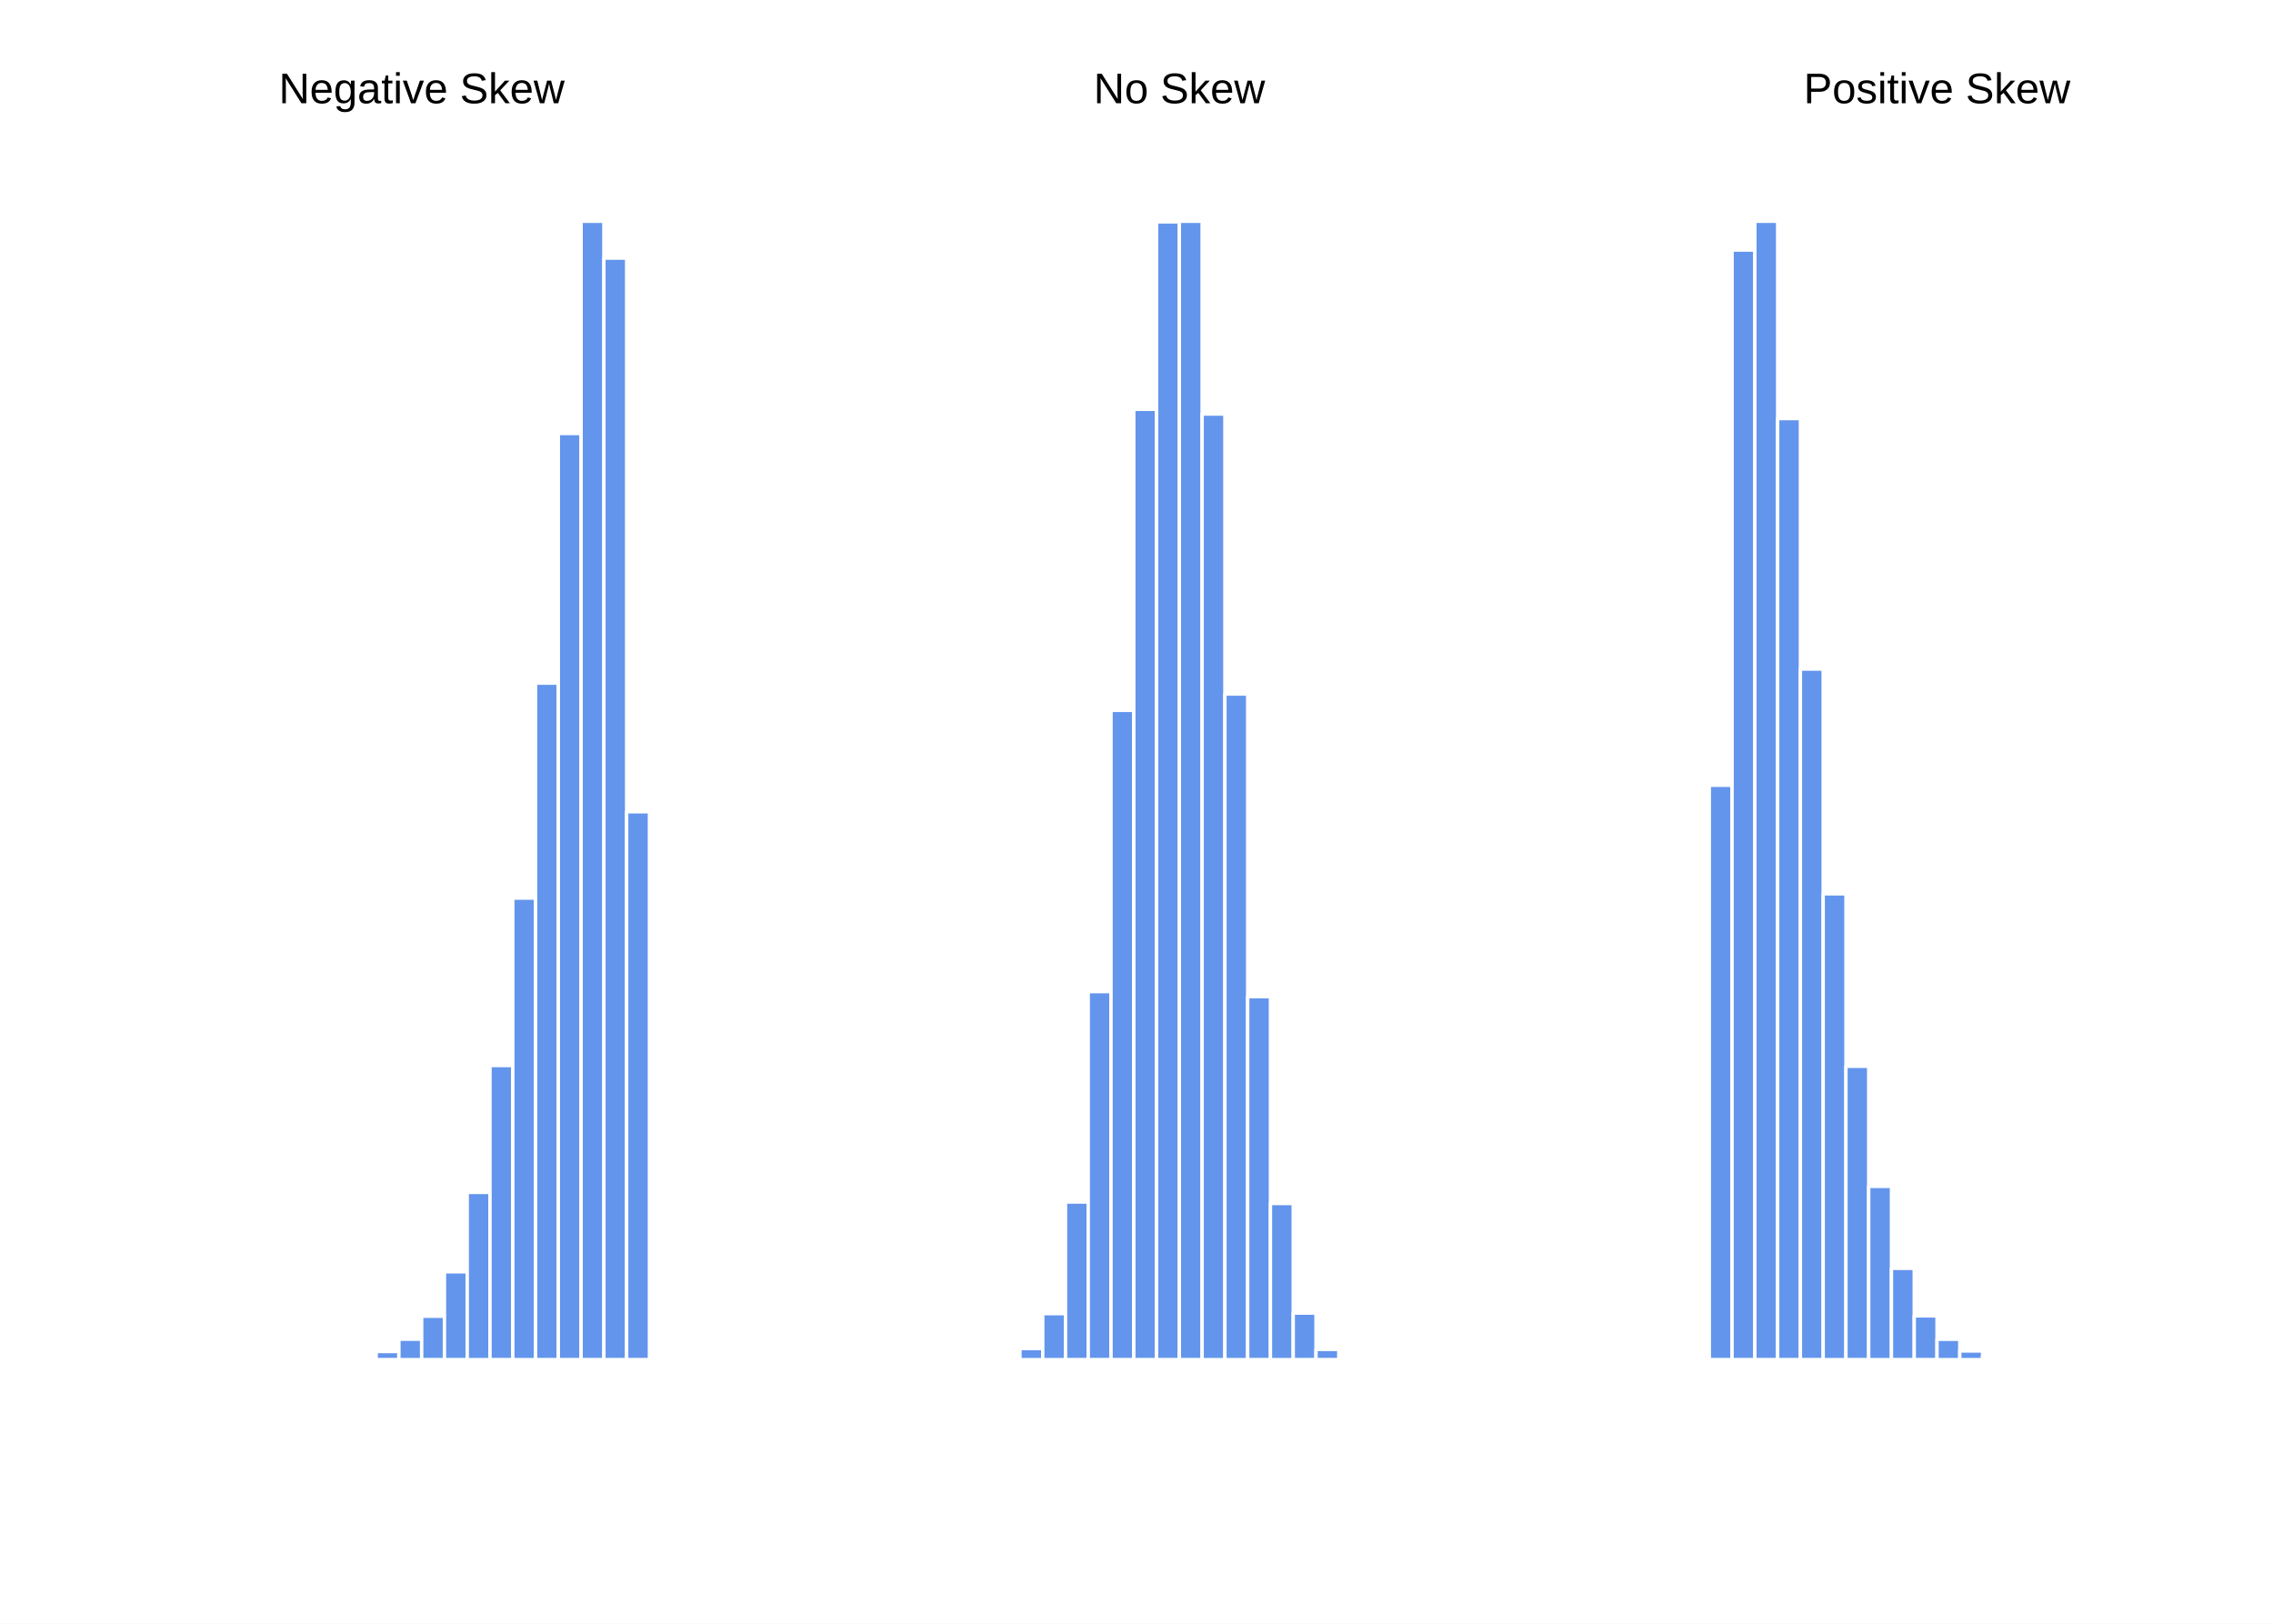
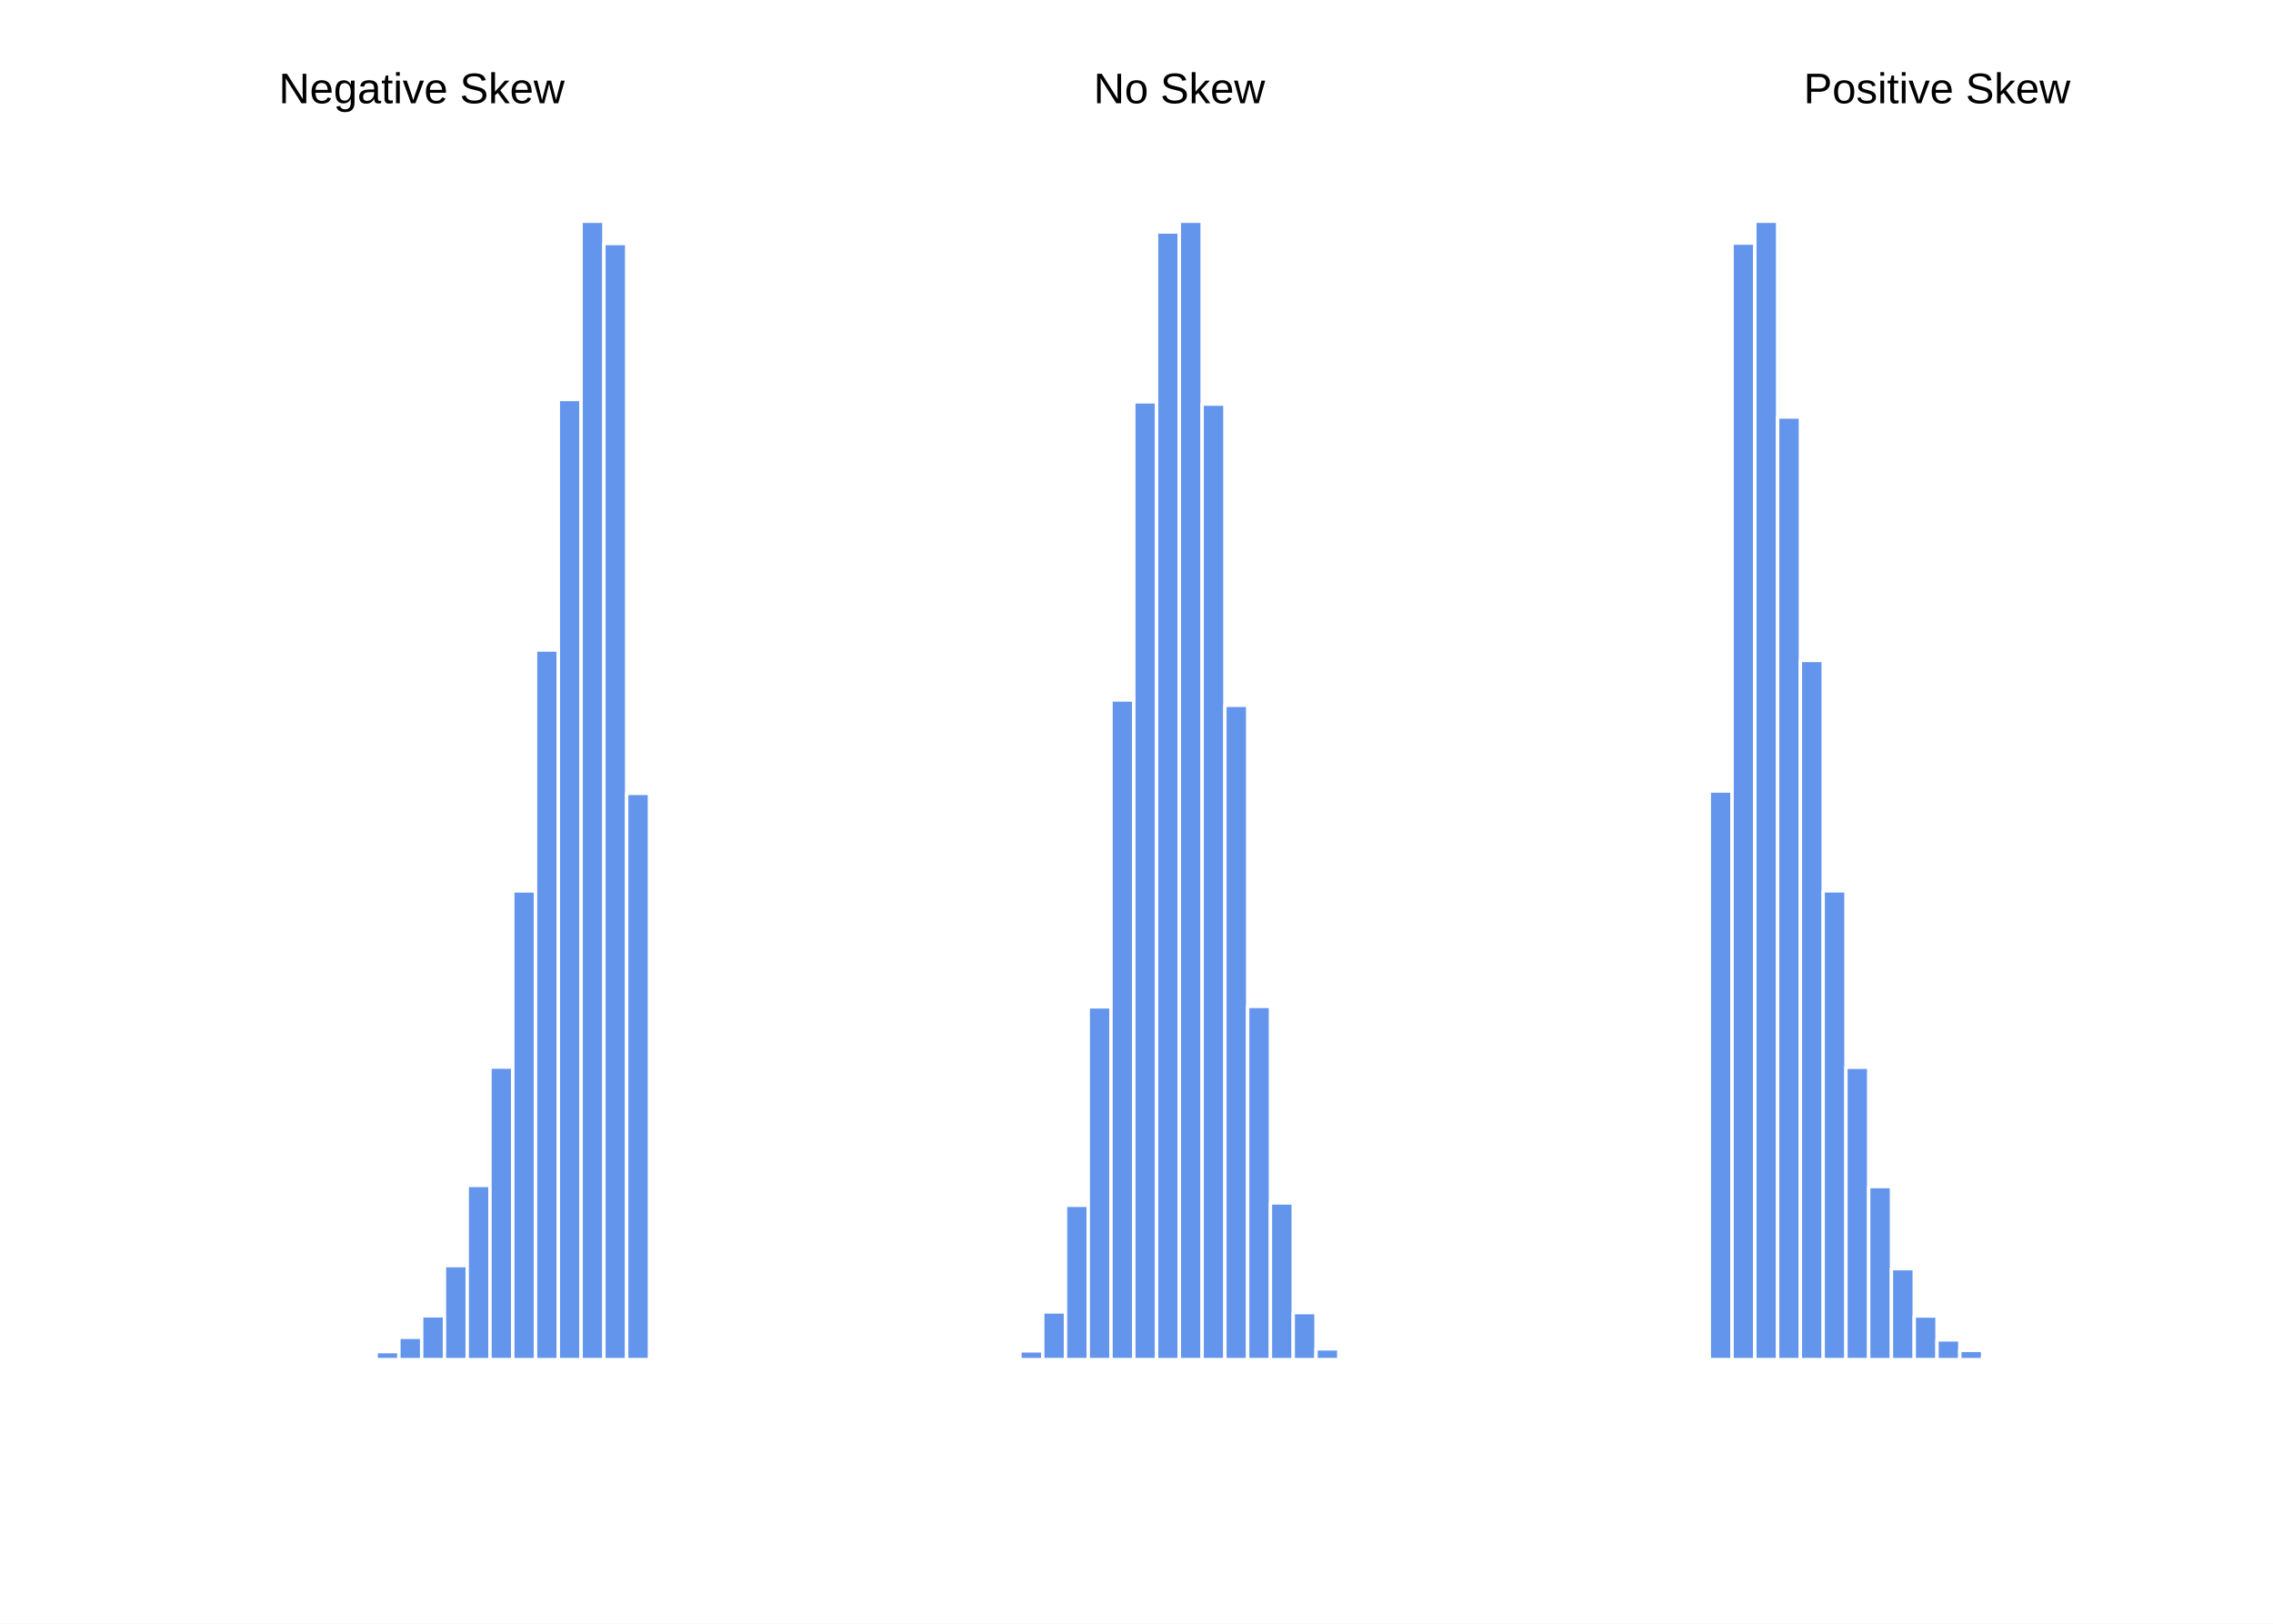
<svg xmlns="http://www.w3.org/2000/svg" class="svglite" width="504.00pt" height="360.00pt" viewBox="0 0 504.00 360.00">
  <defs>
    <style type="text/css">
    .svglite line, .svglite polyline, .svglite polygon, .svglite path, .svglite rect, .svglite circle {
      fill: none;
      stroke: #000000;
      stroke-linecap: round;
      stroke-linejoin: round;
      stroke-miterlimit: 10.00;
    }
    .svglite text {
      white-space: pre;
    }
  </style>
  </defs>
  <rect width="100%" height="100%" style="stroke: none; fill: #FFFFFF;" />
  <defs>
    <clipPath id="cpMC4wMHw1MDQuMDB8MC4wMHwzNjAuMDA=">
      <rect x="0.00" y="0.00" width="504.00" height="360.00" />
    </clipPath>
  </defs>
  <g clip-path="url(#cpMC4wMHw1MDQuMDB8MC4wMHwzNjAuMDA=)">
</g>
  <defs>
    <clipPath id="cpMzguOTd8MTQ4LjA0fDM4Ljk3fDMxMS41Mw==">
      <rect x="38.97" y="38.97" width="109.08" height="272.56" />
    </clipPath>
  </defs>
  <g clip-path="url(#cpMzguOTd8MTQ4LjA0fDM4Ljk3fDMxMS41Mw==)">
</g>
  <defs>
    <clipPath id="cpMC4wMHwxNjguMDB8MC4wMHwzNjAuMDA=">
      <rect x="0.00" y="0.00" width="168.00" height="360.00" />
    </clipPath>
  </defs>
  <g clip-path="url(#cpMC4wMHwxNjguMDB8MC4wMHwzNjAuMDA=)">
    <text x="93.50" y="22.89" text-anchor="middle" style="font-size: 9.50px; font-family: &quot;Arial&quot;;" textLength="63.38px" lengthAdjust="spacingAndGlyphs">Negative Skew</text>
  </g>
  <g clip-path="url(#cpMzguOTd8MTQ4LjA0fDM4Ljk3fDMxMS41Mw==)">
    <rect x="43.01" y="301.43" width="5.05" height="0.00" style="stroke-width: 0.75; stroke: #FFFFFF; fill: #6495ED;" />
    <rect x="48.06" y="301.43" width="5.05" height="0.00" style="stroke-width: 0.75; stroke: #FFFFFF; fill: #6495ED;" />
    <rect x="53.11" y="301.43" width="5.05" height="0.00" style="stroke-width: 0.75; stroke: #FFFFFF; fill: #6495ED;" />
    <rect x="58.16" y="301.43" width="5.05" height="0.00" style="stroke-width: 0.75; stroke: #FFFFFF; fill: #6495ED;" />
-     <rect x="63.21" y="301.41" width="5.05" height="0.024" style="stroke-width: 0.75; stroke: #FFFFFF; fill: #6495ED;" />
-     <rect x="68.26" y="301.39" width="5.05" height="0.049" style="stroke-width: 0.75; stroke: #FFFFFF; fill: #6495ED;" />
-     <rect x="73.30" y="301.26" width="5.05" height="0.17" style="stroke-width: 0.75; stroke: #FFFFFF; fill: #6495ED;" />
-     <rect x="78.35" y="300.80" width="5.05" height="0.63" style="stroke-width: 0.75; stroke: #FFFFFF; fill: #6495ED;" />
-     <rect x="83.40" y="299.65" width="5.05" height="1.78" style="stroke-width: 0.75; stroke: #FFFFFF; fill: #6495ED;" />
-     <rect x="88.45" y="296.92" width="5.05" height="4.52" style="stroke-width: 0.75; stroke: #FFFFFF; fill: #6495ED;" />
-     <rect x="93.50" y="291.83" width="5.05" height="9.60" style="stroke-width: 0.75; stroke: #FFFFFF; fill: #6495ED;" />
-     <rect x="98.55" y="281.97" width="5.05" height="19.46" style="stroke-width: 0.75; stroke: #FFFFFF; fill: #6495ED;" />
-     <rect x="103.60" y="264.37" width="5.05" height="37.07" style="stroke-width: 0.75; stroke: #FFFFFF; fill: #6495ED;" />
-     <rect x="108.65" y="236.23" width="5.05" height="65.20" style="stroke-width: 0.75; stroke: #FFFFFF; fill: #6495ED;" />
-     <rect x="113.70" y="199.12" width="5.05" height="102.32" style="stroke-width: 0.75; stroke: #FFFFFF; fill: #6495ED;" />
-     <rect x="118.75" y="151.46" width="5.05" height="149.97" style="stroke-width: 0.75; stroke: #FFFFFF; fill: #6495ED;" />
-     <rect x="123.80" y="96.11" width="5.05" height="205.32" style="stroke-width: 0.75; stroke: #FFFFFF; fill: #6495ED;" />
+     <rect x="63.21" y="301.43" width="5.05" height="0.00" style="stroke-width: 0.75; stroke: #FFFFFF; fill: #6495ED;" />
+     <rect x="68.26" y="301.39" width="5.05" height="0.050" style="stroke-width: 0.75; stroke: #FFFFFF; fill: #6495ED;" />
+     <rect x="73.30" y="301.21" width="5.05" height="0.22" style="stroke-width: 0.75; stroke: #FFFFFF; fill: #6495ED;" />
+     <rect x="78.35" y="300.88" width="5.05" height="0.56" style="stroke-width: 0.75; stroke: #FFFFFF; fill: #6495ED;" />
+     <rect x="83.40" y="299.67" width="5.05" height="1.76" style="stroke-width: 0.75; stroke: #FFFFFF; fill: #6495ED;" />
+     <rect x="88.45" y="296.50" width="5.05" height="4.94" style="stroke-width: 0.75; stroke: #FFFFFF; fill: #6495ED;" />
+     <rect x="93.50" y="291.73" width="5.05" height="9.70" style="stroke-width: 0.75; stroke: #FFFFFF; fill: #6495ED;" />
+     <rect x="98.55" y="280.60" width="5.05" height="20.84" style="stroke-width: 0.75; stroke: #FFFFFF; fill: #6495ED;" />
+     <rect x="103.60" y="262.82" width="5.05" height="38.62" style="stroke-width: 0.75; stroke: #FFFFFF; fill: #6495ED;" />
+     <rect x="108.65" y="236.59" width="5.05" height="64.84" style="stroke-width: 0.75; stroke: #FFFFFF; fill: #6495ED;" />
+     <rect x="113.70" y="197.53" width="5.05" height="103.91" style="stroke-width: 0.75; stroke: #FFFFFF; fill: #6495ED;" />
+     <rect x="118.75" y="144.12" width="5.05" height="157.32" style="stroke-width: 0.75; stroke: #FFFFFF; fill: #6495ED;" />
+     <rect x="123.80" y="88.57" width="5.05" height="212.86" style="stroke-width: 0.75; stroke: #FFFFFF; fill: #6495ED;" />
    <rect x="128.85" y="49.06" width="5.05" height="252.37" style="stroke-width: 0.75; stroke: #FFFFFF; fill: #6495ED;" />
-     <rect x="133.90" y="57.23" width="5.05" height="244.20" style="stroke-width: 0.75; stroke: #FFFFFF; fill: #6495ED;" />
-     <rect x="138.95" y="179.98" width="5.05" height="121.45" style="stroke-width: 0.75; stroke: #FFFFFF; fill: #6495ED;" />
+     <rect x="133.90" y="53.99" width="5.05" height="247.45" style="stroke-width: 0.75; stroke: #FFFFFF; fill: #6495ED;" />
+     <rect x="138.95" y="175.91" width="5.05" height="125.52" style="stroke-width: 0.75; stroke: #FFFFFF; fill: #6495ED;" />
  </g>
  <defs>
    <clipPath id="cpMjA2Ljk3fDMxNi4wNHwzOC45N3wzMTEuNTM=">
      <rect x="206.97" y="38.97" width="109.08" height="272.56" />
    </clipPath>
  </defs>
  <g clip-path="url(#cpMjA2Ljk3fDMxNi4wNHwzOC45N3wzMTEuNTM=)">
</g>
  <defs>
    <clipPath id="cpMTY4LjAwfDMzNi4wMHwwLjAwfDM2MC4wMA==">
      <rect x="168.00" y="0.00" width="168.00" height="360.00" />
    </clipPath>
  </defs>
  <g clip-path="url(#cpMTY4LjAwfDMzNi4wMHwwLjAwfDM2MC4wMA==)">
    <text x="261.50" y="22.89" text-anchor="middle" style="font-size: 9.50px; font-family: &quot;Arial&quot;;" textLength="38.02px" lengthAdjust="spacingAndGlyphs">No Skew</text>
  </g>
  <g clip-path="url(#cpMjA2Ljk3fDMxNi4wNHwzOC45N3wzMTEuNTM=)">
    <rect x="211.01" y="301.43" width="5.05" height="0.00" style="stroke-width: 0.75; stroke: #FFFFFF; fill: #6495ED;" />
    <rect x="216.06" y="301.43" width="5.05" height="0.00" style="stroke-width: 0.75; stroke: #FFFFFF; fill: #6495ED;" />
-     <rect x="221.11" y="301.27" width="5.05" height="0.16" style="stroke-width: 0.75; stroke: #FFFFFF; fill: #6495ED;" />
-     <rect x="226.16" y="298.99" width="5.05" height="2.45" style="stroke-width: 0.75; stroke: #FFFFFF; fill: #6495ED;" />
-     <rect x="231.21" y="291.24" width="5.05" height="10.20" style="stroke-width: 0.75; stroke: #FFFFFF; fill: #6495ED;" />
-     <rect x="236.26" y="266.51" width="5.05" height="34.92" style="stroke-width: 0.75; stroke: #FFFFFF; fill: #6495ED;" />
-     <rect x="241.30" y="219.85" width="5.05" height="81.58" style="stroke-width: 0.75; stroke: #FFFFFF; fill: #6495ED;" />
-     <rect x="246.35" y="157.49" width="5.05" height="143.94" style="stroke-width: 0.75; stroke: #FFFFFF; fill: #6495ED;" />
-     <rect x="251.40" y="90.75" width="5.05" height="210.68" style="stroke-width: 0.75; stroke: #FFFFFF; fill: #6495ED;" />
-     <rect x="256.45" y="49.19" width="5.05" height="252.24" style="stroke-width: 0.75; stroke: #FFFFFF; fill: #6495ED;" />
+     <rect x="221.11" y="301.18" width="5.05" height="0.25" style="stroke-width: 0.75; stroke: #FFFFFF; fill: #6495ED;" />
+     <rect x="226.16" y="299.50" width="5.05" height="1.94" style="stroke-width: 0.75; stroke: #FFFFFF; fill: #6495ED;" />
+     <rect x="231.21" y="290.87" width="5.05" height="10.56" style="stroke-width: 0.75; stroke: #FFFFFF; fill: #6495ED;" />
+     <rect x="236.26" y="267.23" width="5.05" height="34.20" style="stroke-width: 0.75; stroke: #FFFFFF; fill: #6495ED;" />
+     <rect x="241.30" y="223.22" width="5.05" height="78.21" style="stroke-width: 0.75; stroke: #FFFFFF; fill: #6495ED;" />
+     <rect x="246.35" y="155.20" width="5.05" height="146.23" style="stroke-width: 0.75; stroke: #FFFFFF; fill: #6495ED;" />
+     <rect x="251.40" y="89.09" width="5.05" height="212.34" style="stroke-width: 0.75; stroke: #FFFFFF; fill: #6495ED;" />
+     <rect x="256.45" y="51.43" width="5.05" height="250.01" style="stroke-width: 0.75; stroke: #FFFFFF; fill: #6495ED;" />
    <rect x="261.50" y="49.06" width="5.05" height="252.37" style="stroke-width: 0.75; stroke: #FFFFFF; fill: #6495ED;" />
-     <rect x="266.55" y="91.80" width="5.05" height="209.64" style="stroke-width: 0.75; stroke: #FFFFFF; fill: #6495ED;" />
-     <rect x="271.60" y="153.87" width="5.05" height="147.57" style="stroke-width: 0.75; stroke: #FFFFFF; fill: #6495ED;" />
-     <rect x="276.65" y="220.97" width="5.05" height="80.46" style="stroke-width: 0.75; stroke: #FFFFFF; fill: #6495ED;" />
-     <rect x="281.70" y="266.82" width="5.05" height="34.62" style="stroke-width: 0.75; stroke: #FFFFFF; fill: #6495ED;" />
-     <rect x="286.75" y="291.13" width="5.05" height="10.30" style="stroke-width: 0.75; stroke: #FFFFFF; fill: #6495ED;" />
-     <rect x="291.80" y="299.18" width="5.05" height="2.25" style="stroke-width: 0.75; stroke: #FFFFFF; fill: #6495ED;" />
+     <rect x="266.55" y="89.59" width="5.05" height="211.84" style="stroke-width: 0.75; stroke: #FFFFFF; fill: #6495ED;" />
+     <rect x="271.60" y="156.38" width="5.05" height="145.06" style="stroke-width: 0.75; stroke: #FFFFFF; fill: #6495ED;" />
+     <rect x="276.65" y="223.13" width="5.05" height="78.30" style="stroke-width: 0.75; stroke: #FFFFFF; fill: #6495ED;" />
+     <rect x="281.70" y="266.71" width="5.05" height="34.73" style="stroke-width: 0.75; stroke: #FFFFFF; fill: #6495ED;" />
+     <rect x="286.75" y="291.02" width="5.05" height="10.42" style="stroke-width: 0.75; stroke: #FFFFFF; fill: #6495ED;" />
+     <rect x="291.80" y="299.05" width="5.05" height="2.38" style="stroke-width: 0.75; stroke: #FFFFFF; fill: #6495ED;" />
    <rect x="296.85" y="301.20" width="5.05" height="0.24" style="stroke-width: 0.75; stroke: #FFFFFF; fill: #6495ED;" />
    <rect x="301.90" y="301.43" width="5.05" height="0.00" style="stroke-width: 0.75; stroke: #FFFFFF; fill: #6495ED;" />
    <rect x="306.95" y="301.43" width="5.05" height="0.00" style="stroke-width: 0.75; stroke: #FFFFFF; fill: #6495ED;" />
  </g>
  <defs>
    <clipPath id="cpMzc0Ljk3fDQ4NC4wNHwzOC45N3wzMTEuNTM=">
      <rect x="374.97" y="38.97" width="109.08" height="272.56" />
    </clipPath>
  </defs>
  <g clip-path="url(#cpMzc0Ljk3fDQ4NC4wNHwzOC45N3wzMTEuNTM=)">
</g>
  <defs>
    <clipPath id="cpMzM2LjAwfDUwNC4wMHwwLjAwfDM2MC4wMA==">
      <rect x="336.00" y="0.00" width="168.00" height="360.00" />
    </clipPath>
  </defs>
  <g clip-path="url(#cpMzM2LjAwfDUwNC4wMHwwLjAwfDM2MC4wMA==)">
    <text x="429.50" y="22.89" text-anchor="middle" style="font-size: 9.50px; font-family: &quot;Arial&quot;;" textLength="59.15px" lengthAdjust="spacingAndGlyphs">Positive Skew</text>
  </g>
  <g clip-path="url(#cpMzc0Ljk3fDQ4NC4wNHwzOC45N3wzMTEuNTM=)">
-     <rect x="379.01" y="174.10" width="5.05" height="127.33" style="stroke-width: 0.75; stroke: #FFFFFF; fill: #6495ED;" />
-     <rect x="384.06" y="55.44" width="5.05" height="245.99" style="stroke-width: 0.75; stroke: #FFFFFF; fill: #6495ED;" />
+     <rect x="379.01" y="175.38" width="5.05" height="126.05" style="stroke-width: 0.75; stroke: #FFFFFF; fill: #6495ED;" />
+     <rect x="384.06" y="53.89" width="5.05" height="247.55" style="stroke-width: 0.75; stroke: #FFFFFF; fill: #6495ED;" />
    <rect x="389.11" y="49.06" width="5.05" height="252.37" style="stroke-width: 0.75; stroke: #FFFFFF; fill: #6495ED;" />
-     <rect x="394.16" y="92.80" width="5.05" height="208.63" style="stroke-width: 0.75; stroke: #FFFFFF; fill: #6495ED;" />
-     <rect x="399.21" y="148.34" width="5.05" height="153.09" style="stroke-width: 0.75; stroke: #FFFFFF; fill: #6495ED;" />
-     <rect x="404.26" y="198.18" width="5.05" height="103.26" style="stroke-width: 0.75; stroke: #FFFFFF; fill: #6495ED;" />
-     <rect x="409.30" y="236.41" width="5.05" height="65.02" style="stroke-width: 0.75; stroke: #FFFFFF; fill: #6495ED;" />
-     <rect x="414.35" y="263.04" width="5.05" height="38.40" style="stroke-width: 0.75; stroke: #FFFFFF; fill: #6495ED;" />
-     <rect x="419.40" y="281.21" width="5.05" height="20.22" style="stroke-width: 0.75; stroke: #FFFFFF; fill: #6495ED;" />
-     <rect x="424.45" y="291.74" width="5.05" height="9.69" style="stroke-width: 0.75; stroke: #FFFFFF; fill: #6495ED;" />
-     <rect x="429.50" y="296.93" width="5.05" height="4.51" style="stroke-width: 0.75; stroke: #FFFFFF; fill: #6495ED;" />
-     <rect x="434.55" y="299.53" width="5.05" height="1.91" style="stroke-width: 0.75; stroke: #FFFFFF; fill: #6495ED;" />
-     <rect x="439.60" y="300.71" width="5.05" height="0.73" style="stroke-width: 0.75; stroke: #FFFFFF; fill: #6495ED;" />
-     <rect x="444.65" y="301.16" width="5.05" height="0.27" style="stroke-width: 0.75; stroke: #FFFFFF; fill: #6495ED;" />
-     <rect x="449.70" y="301.42" width="5.05" height="0.012" style="stroke-width: 0.75; stroke: #FFFFFF; fill: #6495ED;" />
-     <rect x="454.75" y="301.42" width="5.05" height="0.012" style="stroke-width: 0.75; stroke: #FFFFFF; fill: #6495ED;" />
+     <rect x="394.16" y="92.46" width="5.05" height="208.97" style="stroke-width: 0.75; stroke: #FFFFFF; fill: #6495ED;" />
+     <rect x="399.21" y="146.43" width="5.05" height="155.00" style="stroke-width: 0.75; stroke: #FFFFFF; fill: #6495ED;" />
+     <rect x="404.26" y="197.52" width="5.05" height="103.91" style="stroke-width: 0.75; stroke: #FFFFFF; fill: #6495ED;" />
+     <rect x="409.30" y="236.63" width="5.05" height="64.80" style="stroke-width: 0.75; stroke: #FFFFFF; fill: #6495ED;" />
+     <rect x="414.35" y="263.07" width="5.05" height="38.37" style="stroke-width: 0.75; stroke: #FFFFFF; fill: #6495ED;" />
+     <rect x="419.40" y="281.27" width="5.05" height="20.17" style="stroke-width: 0.75; stroke: #FFFFFF; fill: #6495ED;" />
+     <rect x="424.45" y="291.77" width="5.05" height="9.66" style="stroke-width: 0.75; stroke: #FFFFFF; fill: #6495ED;" />
+     <rect x="429.50" y="297.07" width="5.05" height="4.37" style="stroke-width: 0.75; stroke: #FFFFFF; fill: #6495ED;" />
+     <rect x="434.55" y="299.39" width="5.05" height="2.05" style="stroke-width: 0.75; stroke: #FFFFFF; fill: #6495ED;" />
+     <rect x="439.60" y="300.92" width="5.05" height="0.52" style="stroke-width: 0.75; stroke: #FFFFFF; fill: #6495ED;" />
+     <rect x="444.65" y="301.19" width="5.05" height="0.25" style="stroke-width: 0.75; stroke: #FFFFFF; fill: #6495ED;" />
+     <rect x="449.70" y="301.37" width="5.05" height="0.062" style="stroke-width: 0.75; stroke: #FFFFFF; fill: #6495ED;" />
+     <rect x="454.75" y="301.43" width="5.05" height="0.00" style="stroke-width: 0.75; stroke: #FFFFFF; fill: #6495ED;" />
    <rect x="459.80" y="301.43" width="5.05" height="0.00" style="stroke-width: 0.75; stroke: #FFFFFF; fill: #6495ED;" />
    <rect x="464.85" y="301.43" width="5.05" height="0.00" style="stroke-width: 0.75; stroke: #FFFFFF; fill: #6495ED;" />
    <rect x="469.90" y="301.43" width="5.05" height="0.00" style="stroke-width: 0.75; stroke: #FFFFFF; fill: #6495ED;" />
    <rect x="474.95" y="301.43" width="5.05" height="0.00" style="stroke-width: 0.75; stroke: #FFFFFF; fill: #6495ED;" />
  </g>
</svg>
